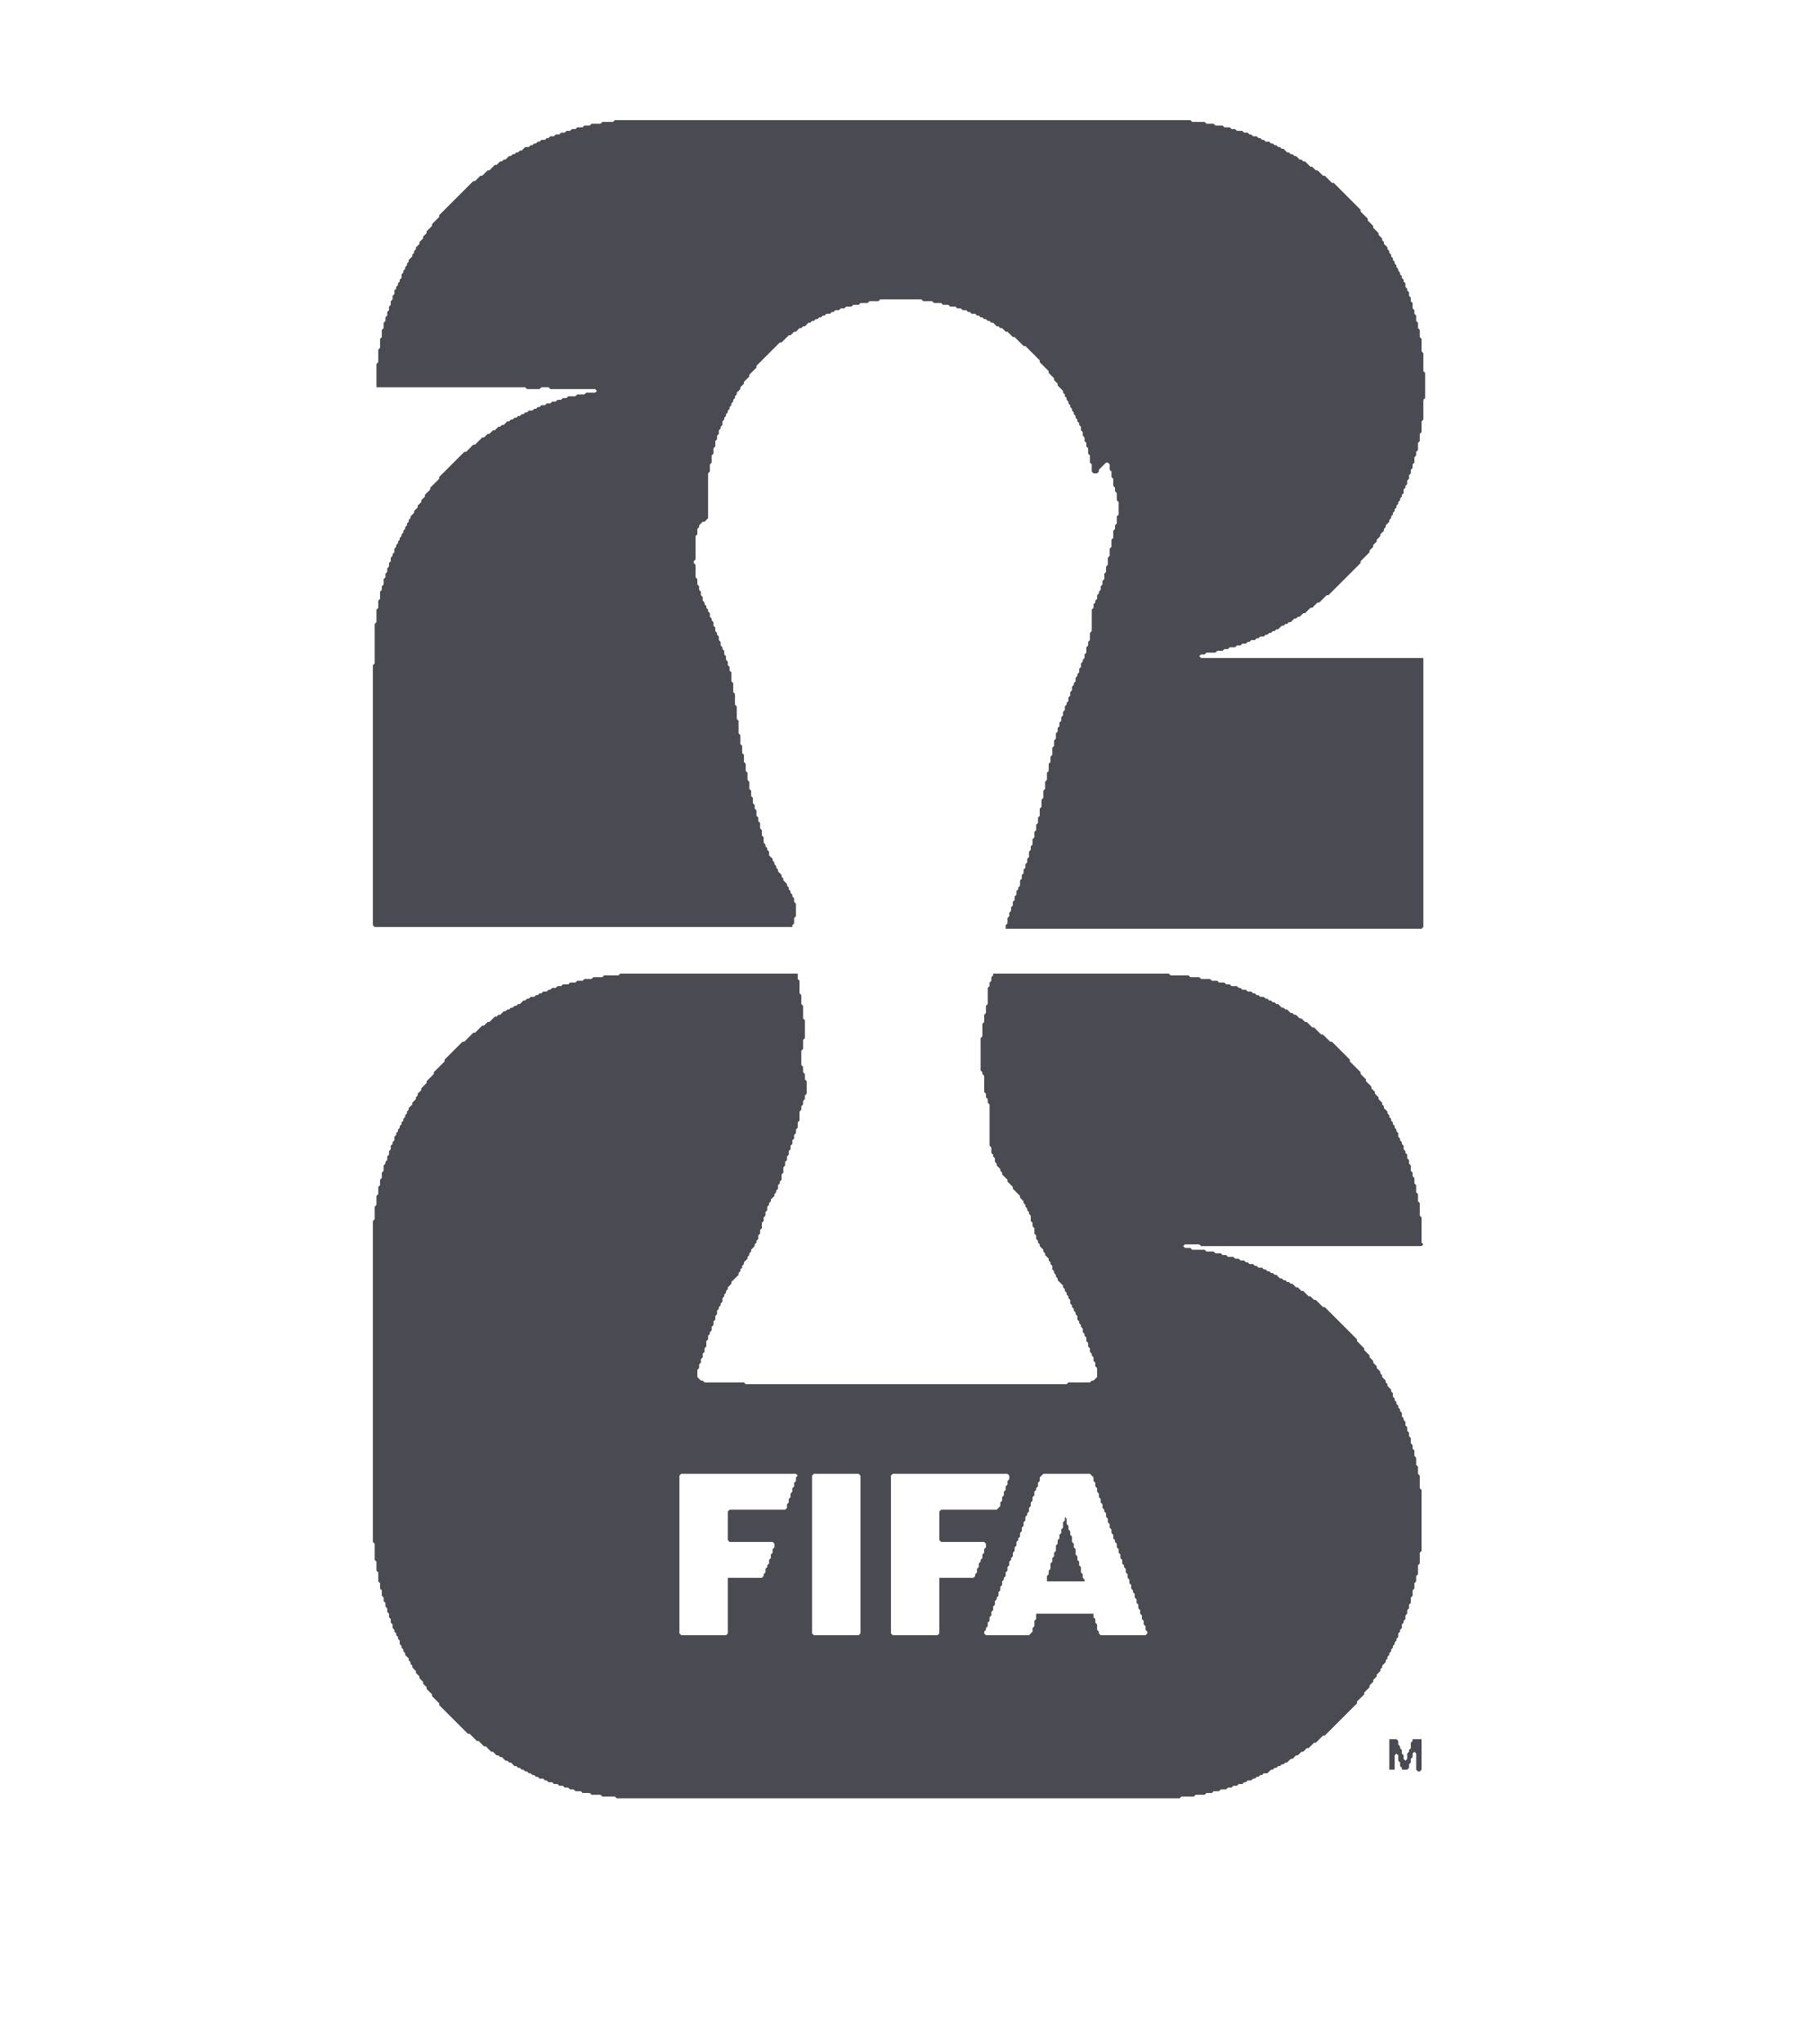
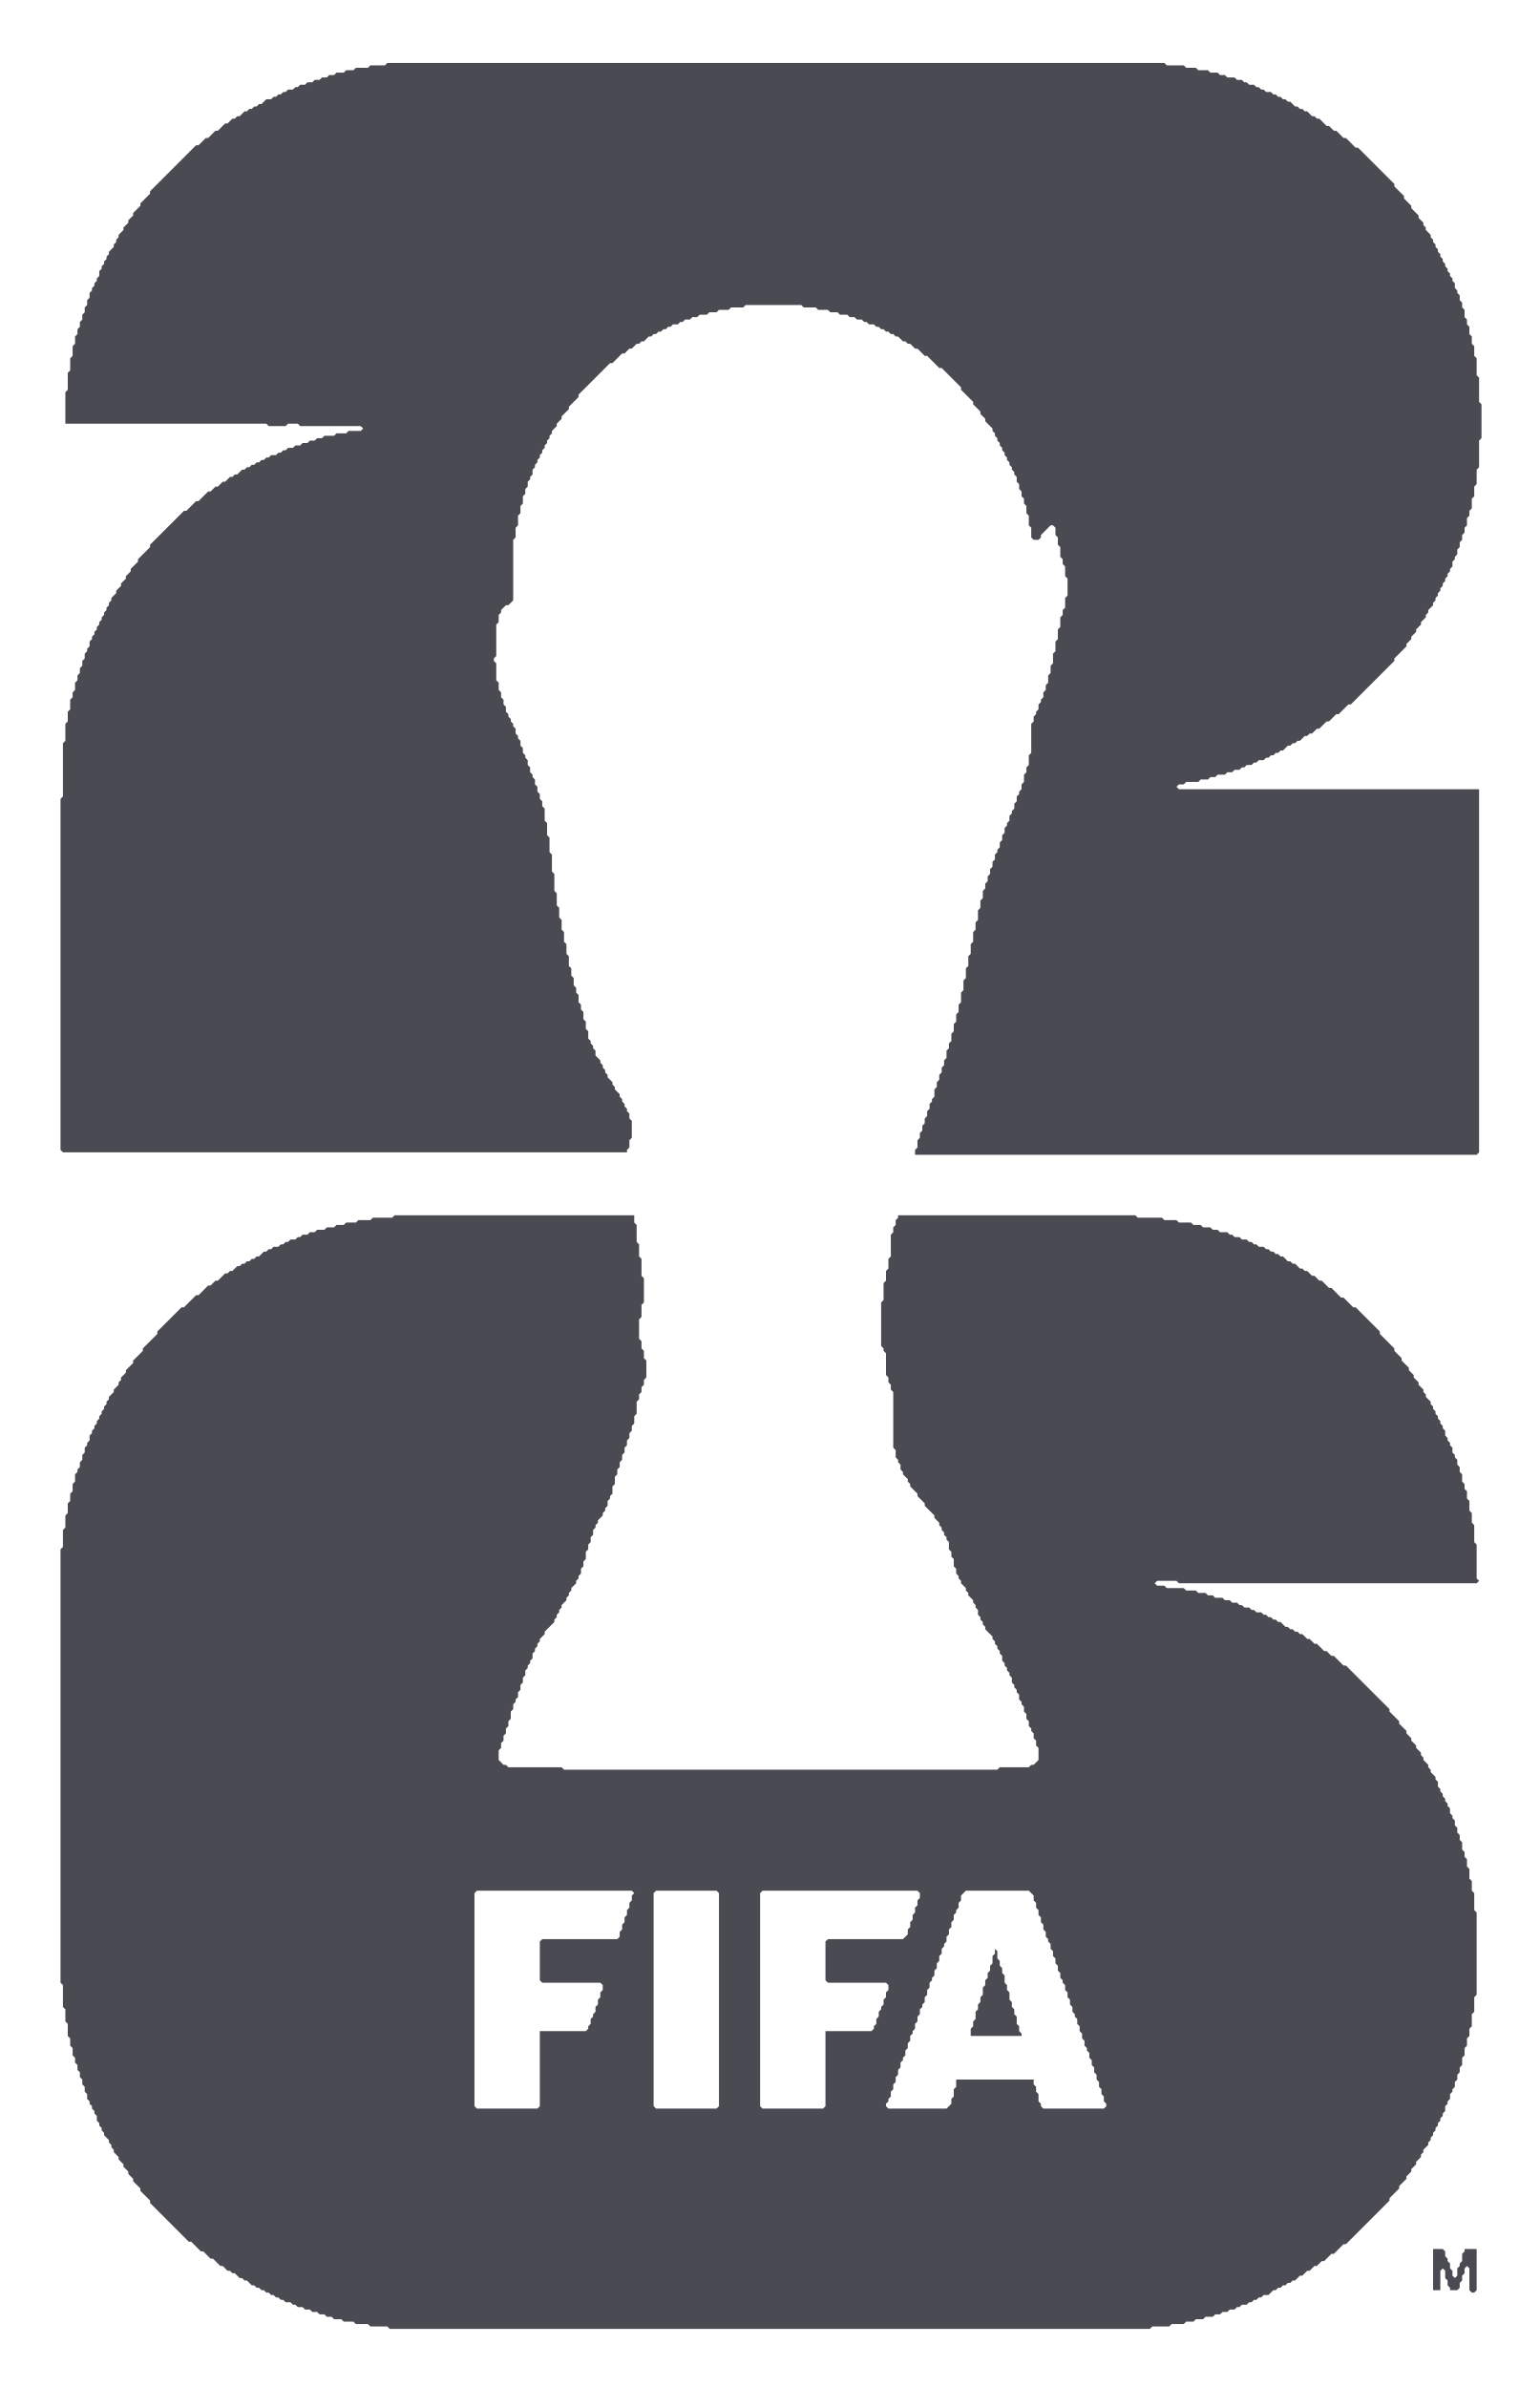
- <svg xmlns="http://www.w3.org/2000/svg" viewBox="70 200 1014 1140">
+ <svg xmlns="http://www.w3.org/2000/svg" viewBox="253 241 636 986">
  <g fill="#4a4a52" fill-rule="evenodd">
    <path d="M 845 1170 L 845 1187 L 848 1187 L 848 1179 L 849 1178 L 850 1179 L 850 1182 L 851 1183 L 851 1185 L 852 1186 L 852 1187 L 855 1187 L 856 1186 L 856 1184 L 857 1183 L 857 1181 L 858 1180 L 858 1178 L 859 1177 L 860 1178 L 860 1187 L 861 1188 L 862 1188 L 863 1187 L 863 1170 L 858 1170 L 858 1171 L 857 1172 L 857 1175 L 856 1176 L 856 1177 L 855 1178 L 855 1181 L 854 1182 L 853 1181 L 853 1179 L 852 1178 L 852 1176 L 851 1175 L 851 1174 L 850 1173 L 850 1171 L 849 1170 Z  M 664 1046 L 664 1048 L 663 1049 L 663 1052 L 662 1053 L 662 1055 L 661 1056 L 661 1058 L 660 1059 L 660 1061 L 659 1062 L 659 1065 L 658 1066 L 658 1068 L 657 1069 L 657 1071 L 656 1072 L 656 1075 L 655 1076 L 655 1078 L 654 1079 L 654 1082 L 675 1082 L 675 1081 L 674 1080 L 674 1078 L 673 1077 L 673 1074 L 672 1073 L 672 1071 L 671 1070 L 671 1068 L 670 1067 L 670 1064 L 669 1063 L 669 1061 L 668 1060 L 668 1057 L 667 1056 L 667 1054 L 666 1053 L 666 1051 L 665 1050 L 665 1047 Z  M 416 743 L 415 744 L 407 744 L 406 745 L 401 745 L 400 746 L 396 746 L 395 747 L 392 747 L 391 748 L 388 748 L 387 749 L 384 749 L 383 750 L 381 750 L 380 751 L 378 751 L 377 752 L 376 752 L 375 753 L 373 753 L 372 754 L 371 754 L 370 755 L 369 755 L 368 756 L 366 756 L 365 757 L 364 757 L 363 758 L 362 758 L 360 760 L 359 760 L 358 761 L 357 761 L 356 762 L 355 762 L 354 763 L 353 763 L 352 764 L 351 764 L 349 766 L 348 766 L 347 767 L 346 767 L 343 770 L 342 770 L 340 772 L 339 772 L 335 776 L 334 776 L 329 781 L 328 781 L 318 791 L 318 792 L 312 798 L 312 799 L 308 803 L 308 804 L 305 807 L 305 808 L 303 810 L 303 811 L 302 812 L 302 813 L 300 815 L 300 816 L 298 818 L 298 819 L 297 820 L 297 821 L 296 822 L 296 823 L 295 824 L 295 825 L 294 826 L 294 827 L 293 828 L 293 829 L 292 830 L 292 831 L 291 832 L 291 833 L 290 834 L 290 836 L 289 837 L 289 838 L 288 839 L 288 841 L 287 842 L 287 844 L 286 845 L 286 847 L 285 848 L 285 849 L 284 850 L 284 853 L 283 854 L 283 857 L 282 858 L 282 861 L 281 862 L 281 866 L 280 867 L 280 872 L 279 873 L 279 880 L 278 881 L 278 1060 L 279 1061 L 279 1070 L 280 1071 L 280 1076 L 281 1077 L 281 1082 L 282 1083 L 282 1086 L 283 1087 L 283 1090 L 284 1091 L 284 1093 L 285 1094 L 285 1096 L 286 1097 L 286 1099 L 287 1100 L 287 1102 L 288 1103 L 288 1105 L 289 1106 L 289 1108 L 290 1109 L 290 1110 L 291 1111 L 291 1112 L 292 1113 L 292 1114 L 293 1115 L 293 1117 L 294 1118 L 294 1119 L 295 1120 L 295 1121 L 296 1122 L 296 1123 L 298 1125 L 298 1126 L 299 1127 L 299 1128 L 300 1129 L 300 1130 L 302 1132 L 302 1133 L 304 1135 L 304 1136 L 306 1138 L 306 1139 L 308 1141 L 308 1142 L 311 1145 L 311 1146 L 315 1150 L 315 1151 L 331 1167 L 332 1167 L 336 1171 L 337 1171 L 340 1174 L 341 1174 L 344 1177 L 345 1177 L 347 1179 L 348 1179 L 349 1180 L 350 1180 L 352 1182 L 353 1182 L 354 1183 L 355 1183 L 357 1185 L 358 1185 L 359 1186 L 360 1186 L 361 1187 L 362 1187 L 363 1188 L 364 1188 L 365 1189 L 366 1189 L 367 1190 L 368 1190 L 369 1191 L 370 1191 L 371 1192 L 373 1192 L 374 1193 L 375 1193 L 376 1194 L 378 1194 L 379 1195 L 381 1195 L 382 1196 L 384 1196 L 385 1197 L 387 1197 L 388 1198 L 390 1198 L 391 1199 L 394 1199 L 395 1200 L 399 1200 L 400 1201 L 405 1201 L 406 1202 L 413 1202 L 414 1203 L 728 1203 L 729 1202 L 736 1202 L 737 1201 L 742 1201 L 743 1200 L 746 1200 L 747 1199 L 750 1199 L 751 1198 L 754 1198 L 755 1197 L 757 1197 L 758 1196 L 760 1196 L 761 1195 L 763 1195 L 764 1194 L 765 1194 L 766 1193 L 768 1193 L 769 1192 L 770 1192 L 771 1191 L 772 1191 L 773 1190 L 774 1190 L 775 1189 L 777 1189 L 779 1187 L 780 1187 L 781 1186 L 782 1186 L 783 1185 L 784 1185 L 785 1184 L 786 1184 L 787 1183 L 788 1183 L 790 1181 L 791 1181 L 793 1179 L 794 1179 L 796 1177 L 797 1177 L 799 1175 L 800 1175 L 803 1172 L 804 1172 L 808 1168 L 809 1168 L 827 1150 L 827 1149 L 831 1145 L 831 1144 L 834 1141 L 834 1140 L 836 1138 L 836 1137 L 838 1135 L 838 1134 L 840 1132 L 840 1131 L 841 1130 L 841 1129 L 843 1127 L 843 1126 L 844 1125 L 844 1124 L 845 1123 L 845 1122 L 846 1121 L 846 1120 L 847 1119 L 847 1118 L 848 1117 L 848 1116 L 849 1115 L 849 1114 L 850 1113 L 850 1111 L 851 1110 L 851 1109 L 852 1108 L 852 1106 L 853 1105 L 853 1104 L 854 1103 L 854 1101 L 855 1100 L 855 1098 L 856 1097 L 856 1095 L 857 1094 L 857 1091 L 858 1090 L 858 1087 L 859 1086 L 859 1083 L 860 1082 L 860 1079 L 861 1078 L 861 1073 L 862 1072 L 862 1066 L 863 1065 L 863 1031 L 862 1030 L 862 1023 L 861 1022 L 861 1018 L 860 1017 L 860 1013 L 859 1012 L 859 1009 L 858 1008 L 858 1006 L 857 1005 L 857 1002 L 856 1001 L 856 999 L 855 998 L 855 996 L 854 995 L 854 993 L 853 992 L 853 991 L 852 990 L 852 988 L 851 987 L 851 986 L 850 985 L 850 984 L 849 983 L 849 982 L 848 981 L 848 980 L 847 979 L 847 977 L 846 976 L 846 975 L 844 973 L 844 972 L 843 971 L 843 970 L 841 968 L 841 967 L 840 966 L 840 965 L 838 963 L 838 962 L 836 960 L 836 959 L 834 957 L 834 956 L 831 953 L 831 952 L 827 948 L 827 947 L 809 929 L 808 929 L 804 925 L 803 925 L 801 923 L 800 923 L 797 920 L 796 920 L 794 918 L 793 918 L 791 916 L 790 916 L 789 915 L 788 915 L 787 914 L 786 914 L 785 913 L 784 913 L 782 911 L 781 911 L 780 910 L 779 910 L 778 909 L 777 909 L 776 908 L 775 908 L 774 907 L 772 907 L 771 906 L 770 906 L 769 905 L 767 905 L 766 904 L 765 904 L 764 903 L 762 903 L 761 902 L 759 902 L 758 901 L 755 901 L 754 900 L 752 900 L 751 899 L 748 899 L 747 898 L 743 898 L 742 897 L 735 897 L 734 896 L 731 896 L 730 895 L 731 894 L 739 894 L 740 895 L 863 895 L 864 894 L 863 893 L 863 879 L 862 878 L 862 871 L 861 870 L 861 866 L 860 865 L 860 861 L 859 860 L 859 857 L 858 856 L 858 854 L 857 853 L 857 850 L 856 849 L 856 847 L 855 846 L 855 844 L 854 843 L 854 842 L 853 841 L 853 839 L 852 838 L 852 837 L 851 836 L 851 835 L 850 834 L 850 832 L 849 831 L 849 830 L 848 829 L 848 828 L 847 827 L 847 826 L 846 825 L 846 824 L 845 823 L 845 822 L 844 821 L 844 820 L 842 818 L 842 817 L 841 816 L 841 815 L 839 813 L 839 812 L 837 810 L 837 809 L 835 807 L 835 806 L 832 803 L 832 802 L 829 799 L 829 798 L 823 792 L 823 791 L 813 781 L 812 781 L 808 777 L 807 777 L 803 773 L 802 773 L 799 770 L 798 770 L 796 768 L 795 768 L 793 766 L 792 766 L 791 765 L 790 765 L 788 763 L 787 763 L 786 762 L 785 762 L 783 760 L 782 760 L 781 759 L 780 759 L 779 758 L 778 758 L 777 757 L 776 757 L 775 756 L 773 756 L 772 755 L 771 755 L 770 754 L 769 754 L 768 753 L 766 753 L 765 752 L 763 752 L 762 751 L 761 751 L 760 750 L 757 750 L 756 749 L 754 749 L 753 748 L 750 748 L 749 747 L 746 747 L 745 746 L 740 746 L 739 745 L 734 745 L 733 744 L 723 744 L 722 743 L 624 743 L 624 744 L 623 745 L 623 747 L 622 748 L 622 750 L 621 751 L 621 760 L 620 761 L 620 765 L 619 766 L 619 770 L 618 771 L 618 778 L 617 779 L 617 797 L 618 798 L 618 799 L 619 800 L 619 809 L 620 810 L 620 812 L 621 813 L 621 815 L 622 816 L 622 839 L 623 840 L 623 843 L 624 844 L 624 845 L 625 846 L 625 848 L 626 849 L 626 850 L 628 852 L 628 853 L 629 854 L 629 855 L 632 858 L 632 859 L 635 862 L 635 863 L 639 867 L 639 868 L 641 870 L 641 871 L 642 872 L 642 873 L 643 874 L 643 875 L 644 876 L 644 877 L 645 878 L 645 881 L 646 882 L 646 884 L 647 885 L 647 888 L 648 889 L 648 891 L 649 892 L 649 893 L 650 894 L 650 895 L 652 897 L 652 898 L 653 899 L 653 900 L 655 902 L 655 903 L 656 904 L 656 905 L 657 906 L 657 908 L 658 909 L 658 910 L 659 911 L 659 912 L 660 913 L 660 914 L 663 917 L 663 918 L 664 919 L 664 920 L 665 921 L 665 922 L 666 923 L 666 924 L 667 925 L 667 927 L 668 928 L 668 929 L 669 930 L 669 931 L 670 932 L 670 933 L 671 934 L 671 936 L 672 937 L 672 938 L 673 939 L 673 940 L 674 941 L 674 943 L 675 944 L 675 945 L 676 946 L 676 948 L 677 949 L 677 951 L 678 952 L 678 954 L 679 955 L 679 956 L 680 957 L 680 959 L 681 960 L 681 962 L 682 963 L 682 968 L 680 970 L 679 970 L 678 971 L 666 971 L 665 972 L 486 972 L 485 971 L 463 971 L 462 970 L 461 970 L 459 968 L 459 964 L 460 963 L 460 961 L 461 960 L 461 958 L 462 957 L 462 955 L 463 954 L 463 952 L 464 951 L 464 948 L 465 947 L 465 945 L 466 944 L 466 943 L 467 942 L 467 940 L 468 939 L 468 937 L 469 936 L 469 934 L 470 933 L 470 931 L 471 930 L 471 929 L 472 928 L 472 927 L 473 926 L 473 924 L 474 923 L 474 922 L 475 921 L 475 920 L 476 919 L 476 918 L 478 916 L 478 915 L 482 911 L 482 910 L 483 909 L 483 908 L 484 907 L 484 906 L 485 905 L 485 904 L 487 902 L 487 901 L 488 900 L 488 899 L 489 898 L 489 897 L 491 895 L 491 894 L 492 893 L 492 892 L 493 891 L 493 889 L 494 888 L 494 886 L 495 885 L 495 882 L 496 881 L 496 879 L 497 878 L 497 876 L 498 875 L 498 873 L 499 872 L 499 871 L 500 870 L 500 869 L 502 867 L 502 866 L 503 865 L 503 864 L 504 863 L 504 861 L 505 860 L 505 859 L 506 858 L 506 855 L 507 854 L 507 851 L 508 850 L 508 848 L 509 847 L 509 845 L 510 844 L 510 842 L 511 841 L 511 839 L 512 838 L 512 836 L 513 835 L 513 833 L 514 832 L 514 830 L 515 829 L 515 826 L 516 825 L 516 820 L 517 819 L 517 817 L 518 816 L 518 814 L 519 813 L 519 811 L 520 810 L 520 803 L 519 802 L 519 799 L 518 798 L 518 795 L 517 794 L 517 786 L 518 785 L 518 780 L 519 779 L 519 769 L 518 768 L 518 761 L 517 760 L 517 755 L 516 754 L 516 747 L 515 746 L 515 743 Z  M 652 1022 L 678 1022 L 680 1024 L 680 1026 L 681 1027 L 681 1029 L 682 1030 L 682 1032 L 683 1033 L 683 1035 L 684 1036 L 684 1038 L 685 1039 L 685 1041 L 686 1042 L 686 1043 L 687 1044 L 687 1046 L 688 1047 L 688 1049 L 689 1050 L 689 1052 L 690 1053 L 690 1055 L 691 1056 L 691 1058 L 692 1059 L 692 1060 L 693 1061 L 693 1063 L 694 1064 L 694 1066 L 695 1067 L 695 1069 L 696 1070 L 696 1072 L 697 1073 L 697 1074 L 698 1075 L 698 1077 L 699 1078 L 699 1080 L 700 1081 L 700 1083 L 701 1084 L 701 1086 L 702 1087 L 702 1088 L 703 1089 L 703 1091 L 704 1092 L 704 1094 L 705 1095 L 705 1097 L 706 1098 L 706 1100 L 707 1101 L 707 1103 L 708 1104 L 708 1106 L 709 1107 L 709 1109 L 710 1110 L 710 1111 L 709 1112 L 684 1112 L 683 1111 L 683 1110 L 682 1109 L 682 1106 L 681 1105 L 681 1103 L 680 1102 L 680 1100 L 648 1100 L 648 1103 L 647 1104 L 647 1107 L 646 1108 L 646 1110 L 644 1112 L 620 1112 L 619 1111 L 619 1110 L 620 1109 L 620 1108 L 621 1107 L 621 1105 L 622 1104 L 622 1102 L 623 1101 L 623 1099 L 624 1098 L 624 1096 L 625 1095 L 625 1093 L 626 1092 L 626 1091 L 627 1090 L 627 1088 L 628 1087 L 628 1085 L 629 1084 L 629 1082 L 630 1081 L 630 1080 L 631 1079 L 631 1077 L 632 1076 L 632 1074 L 633 1073 L 633 1071 L 634 1070 L 634 1069 L 635 1068 L 635 1066 L 636 1065 L 636 1063 L 637 1062 L 637 1060 L 638 1059 L 638 1058 L 639 1057 L 639 1055 L 640 1054 L 640 1052 L 641 1051 L 641 1049 L 642 1048 L 642 1046 L 643 1045 L 643 1044 L 644 1043 L 644 1041 L 645 1040 L 645 1038 L 646 1037 L 646 1035 L 647 1034 L 647 1032 L 648 1031 L 648 1030 L 649 1029 L 649 1027 L 650 1026 L 650 1024 Z  M 567 1023 L 568 1022 L 632 1022 L 633 1023 L 633 1025 L 632 1026 L 632 1028 L 631 1029 L 631 1031 L 630 1032 L 630 1034 L 629 1035 L 629 1037 L 628 1038 L 628 1040 L 626 1042 L 595 1042 L 594 1043 L 594 1059 L 595 1060 L 619 1060 L 620 1061 L 620 1063 L 619 1064 L 619 1066 L 618 1067 L 618 1069 L 617 1070 L 617 1071 L 616 1072 L 616 1074 L 615 1075 L 615 1077 L 614 1078 L 614 1079 L 613 1080 L 594 1080 L 594 1111 L 593 1112 L 568 1112 L 567 1111 Z  M 523 1023 L 524 1022 L 549 1022 L 550 1023 L 550 1111 L 549 1112 L 524 1112 L 523 1111 Z  M 449 1023 L 450 1022 L 514 1022 L 515 1023 L 514 1024 L 514 1026 L 513 1027 L 513 1029 L 512 1030 L 512 1032 L 511 1033 L 511 1035 L 510 1036 L 510 1038 L 509 1039 L 509 1041 L 508 1042 L 477 1042 L 476 1043 L 476 1059 L 477 1060 L 501 1060 L 502 1061 L 502 1063 L 501 1064 L 501 1066 L 500 1067 L 500 1069 L 499 1070 L 499 1072 L 498 1073 L 498 1074 L 497 1075 L 497 1077 L 496 1078 L 496 1079 L 495 1080 L 476 1080 L 476 1111 L 475 1112 L 450 1112 L 449 1111 Z  M 413 267 L 412 268 L 406 268 L 405 269 L 400 269 L 399 270 L 396 270 L 395 271 L 392 271 L 391 272 L 389 272 L 388 273 L 386 273 L 385 274 L 383 274 L 382 275 L 380 275 L 379 276 L 377 276 L 376 277 L 375 277 L 374 278 L 372 278 L 371 279 L 370 279 L 369 280 L 368 280 L 367 281 L 366 281 L 365 282 L 363 282 L 361 284 L 360 284 L 359 285 L 358 285 L 357 286 L 356 286 L 355 287 L 354 287 L 352 289 L 351 289 L 350 290 L 349 290 L 347 292 L 346 292 L 343 295 L 342 295 L 339 298 L 338 298 L 335 301 L 334 301 L 315 320 L 315 321 L 311 325 L 311 326 L 308 329 L 308 330 L 306 332 L 306 333 L 304 335 L 304 336 L 302 338 L 302 339 L 301 340 L 301 341 L 300 342 L 300 343 L 298 345 L 298 346 L 297 347 L 297 348 L 296 349 L 296 350 L 295 351 L 295 352 L 294 353 L 294 355 L 293 356 L 293 357 L 292 358 L 292 359 L 291 360 L 291 361 L 290 362 L 290 364 L 289 365 L 289 367 L 288 368 L 288 370 L 287 371 L 287 373 L 286 374 L 286 376 L 285 377 L 285 379 L 284 380 L 284 383 L 283 384 L 283 388 L 282 389 L 282 394 L 281 395 L 281 402 L 280 403 L 280 416 L 363 416 L 364 417 L 371 417 L 372 416 L 376 416 L 377 417 L 402 417 L 403 418 L 402 419 L 397 419 L 396 420 L 392 420 L 391 421 L 387 421 L 386 422 L 384 422 L 383 423 L 381 423 L 380 424 L 378 424 L 377 425 L 375 425 L 374 426 L 372 426 L 371 427 L 370 427 L 369 428 L 368 428 L 367 429 L 365 429 L 364 430 L 363 430 L 362 431 L 361 431 L 360 432 L 359 432 L 358 433 L 357 433 L 356 434 L 355 434 L 354 435 L 353 435 L 351 437 L 350 437 L 349 438 L 348 438 L 346 440 L 345 440 L 343 442 L 342 442 L 340 444 L 339 444 L 335 448 L 334 448 L 330 452 L 329 452 L 315 466 L 315 467 L 310 472 L 310 473 L 307 476 L 307 477 L 305 479 L 305 480 L 303 482 L 303 483 L 301 485 L 301 486 L 299 488 L 299 489 L 298 490 L 298 491 L 297 492 L 297 493 L 296 494 L 296 495 L 295 496 L 295 497 L 294 498 L 294 499 L 293 500 L 293 501 L 292 502 L 292 503 L 291 504 L 291 505 L 290 506 L 290 508 L 289 509 L 289 510 L 288 511 L 288 513 L 287 514 L 287 516 L 286 517 L 286 519 L 285 520 L 285 522 L 284 523 L 284 526 L 283 527 L 283 529 L 282 530 L 282 534 L 281 535 L 281 539 L 280 540 L 280 547 L 279 548 L 279 570 L 278 571 L 278 716 L 279 717 L 512 717 L 512 716 L 513 715 L 513 712 L 514 711 L 514 704 L 513 703 L 513 701 L 512 700 L 512 699 L 511 698 L 511 697 L 510 696 L 510 695 L 509 694 L 509 693 L 507 691 L 507 690 L 506 689 L 506 688 L 504 686 L 504 685 L 503 684 L 503 683 L 502 682 L 502 681 L 501 680 L 501 679 L 499 677 L 499 675 L 498 674 L 498 673 L 497 672 L 497 671 L 496 670 L 496 667 L 495 666 L 495 663 L 494 662 L 494 659 L 493 658 L 493 656 L 492 655 L 492 652 L 491 651 L 491 649 L 490 648 L 490 645 L 489 644 L 489 641 L 488 640 L 488 636 L 487 635 L 487 631 L 486 630 L 486 626 L 485 625 L 485 621 L 484 620 L 484 616 L 483 615 L 483 610 L 482 609 L 482 602 L 481 601 L 481 594 L 480 593 L 480 587 L 479 586 L 479 581 L 478 580 L 478 575 L 477 574 L 477 572 L 476 571 L 476 569 L 475 568 L 475 566 L 474 565 L 474 563 L 473 562 L 473 561 L 472 560 L 472 558 L 471 557 L 471 555 L 470 554 L 470 553 L 469 552 L 469 550 L 468 549 L 468 547 L 467 546 L 467 545 L 466 544 L 466 542 L 465 541 L 465 540 L 464 539 L 464 538 L 463 537 L 463 536 L 462 535 L 462 533 L 461 532 L 461 530 L 460 529 L 460 527 L 459 526 L 459 523 L 458 522 L 458 515 L 457 514 L 457 513 L 458 512 L 458 499 L 459 498 L 459 495 L 460 494 L 460 493 L 462 491 L 463 491 L 465 489 L 465 464 L 466 463 L 466 459 L 467 458 L 467 454 L 468 453 L 468 450 L 469 449 L 469 446 L 470 445 L 470 443 L 471 442 L 471 440 L 472 439 L 472 438 L 473 437 L 473 435 L 474 434 L 474 433 L 475 432 L 475 431 L 476 430 L 476 429 L 477 428 L 477 427 L 478 426 L 478 425 L 479 424 L 479 423 L 480 422 L 480 421 L 481 420 L 481 419 L 483 417 L 483 416 L 485 414 L 485 413 L 488 410 L 488 409 L 492 405 L 492 404 L 505 391 L 506 391 L 510 387 L 511 387 L 513 385 L 514 385 L 516 383 L 517 383 L 518 382 L 519 382 L 521 380 L 522 380 L 523 379 L 524 379 L 525 378 L 526 378 L 527 377 L 528 377 L 529 376 L 530 376 L 531 375 L 533 375 L 534 374 L 535 374 L 536 373 L 538 373 L 539 372 L 541 372 L 542 371 L 545 371 L 546 370 L 549 370 L 550 369 L 554 369 L 555 368 L 560 368 L 561 367 L 584 367 L 585 368 L 590 368 L 591 369 L 595 369 L 596 370 L 599 370 L 600 371 L 603 371 L 604 372 L 606 372 L 607 373 L 609 373 L 610 374 L 611 374 L 612 375 L 614 375 L 615 376 L 616 376 L 617 377 L 618 377 L 619 378 L 620 378 L 621 379 L 622 379 L 623 380 L 624 380 L 626 382 L 627 382 L 628 383 L 629 383 L 631 385 L 632 385 L 635 388 L 636 388 L 641 393 L 642 393 L 650 401 L 650 402 L 655 407 L 655 408 L 658 411 L 658 412 L 660 414 L 660 415 L 663 418 L 663 419 L 664 420 L 664 421 L 665 422 L 665 423 L 666 424 L 666 425 L 667 426 L 667 427 L 668 428 L 668 429 L 669 430 L 669 431 L 670 432 L 670 433 L 671 434 L 671 435 L 672 436 L 672 437 L 673 438 L 673 440 L 674 441 L 674 443 L 675 444 L 675 446 L 676 447 L 676 449 L 677 450 L 677 453 L 678 454 L 678 458 L 679 459 L 679 463 L 680 464 L 682 464 L 683 463 L 683 462 L 687 458 L 688 458 L 689 459 L 689 462 L 690 463 L 690 466 L 691 467 L 691 471 L 692 472 L 692 474 L 693 475 L 693 479 L 694 480 L 694 487 L 693 488 L 693 492 L 692 493 L 692 495 L 691 496 L 691 500 L 690 501 L 690 505 L 689 506 L 689 510 L 688 511 L 688 515 L 687 516 L 687 519 L 686 520 L 686 523 L 685 524 L 685 526 L 684 527 L 684 529 L 683 530 L 683 531 L 682 532 L 682 534 L 681 535 L 681 536 L 680 537 L 680 539 L 679 540 L 679 552 L 678 553 L 678 557 L 677 558 L 677 560 L 676 561 L 676 564 L 675 565 L 675 567 L 674 568 L 674 569 L 673 570 L 673 572 L 672 573 L 672 575 L 671 576 L 671 577 L 670 578 L 670 580 L 669 581 L 669 582 L 668 583 L 668 585 L 667 586 L 667 588 L 666 589 L 666 591 L 665 592 L 665 593 L 664 594 L 664 596 L 663 597 L 663 599 L 662 600 L 662 602 L 661 603 L 661 605 L 660 606 L 660 608 L 659 609 L 659 612 L 658 613 L 658 616 L 657 617 L 657 621 L 656 622 L 656 625 L 655 626 L 655 630 L 654 631 L 654 635 L 653 636 L 653 640 L 652 641 L 652 645 L 651 646 L 651 650 L 650 651 L 650 655 L 649 656 L 649 659 L 648 660 L 648 663 L 647 664 L 647 667 L 646 668 L 646 671 L 645 672 L 645 674 L 644 675 L 644 678 L 643 679 L 643 681 L 642 682 L 642 684 L 641 685 L 641 687 L 640 688 L 640 690 L 639 691 L 639 694 L 638 695 L 638 696 L 637 697 L 637 699 L 636 700 L 636 702 L 635 703 L 635 705 L 634 706 L 634 708 L 633 709 L 633 711 L 632 712 L 632 715 L 631 716 L 631 718 L 863 718 L 864 717 L 864 567 L 740 567 L 739 566 L 740 565 L 742 565 L 743 564 L 748 564 L 749 563 L 752 563 L 753 562 L 755 562 L 756 561 L 759 561 L 760 560 L 762 560 L 763 559 L 765 559 L 766 558 L 767 558 L 768 557 L 770 557 L 771 556 L 772 556 L 773 555 L 775 555 L 776 554 L 777 554 L 778 553 L 779 553 L 780 552 L 781 552 L 782 551 L 783 551 L 785 549 L 786 549 L 787 548 L 788 548 L 789 547 L 790 547 L 792 545 L 793 545 L 794 544 L 795 544 L 797 542 L 798 542 L 801 539 L 802 539 L 805 536 L 806 536 L 810 532 L 811 532 L 829 514 L 829 513 L 834 508 L 834 507 L 836 505 L 836 504 L 838 502 L 838 501 L 840 499 L 840 498 L 842 496 L 842 495 L 843 494 L 843 493 L 845 491 L 845 490 L 846 489 L 846 488 L 847 487 L 847 486 L 848 485 L 848 484 L 849 483 L 849 482 L 850 481 L 850 480 L 851 479 L 851 478 L 852 477 L 852 476 L 853 475 L 853 473 L 854 472 L 854 471 L 855 470 L 855 468 L 856 467 L 856 465 L 857 464 L 857 462 L 858 461 L 858 459 L 859 458 L 859 455 L 860 454 L 860 452 L 861 451 L 861 447 L 862 446 L 862 442 L 863 441 L 863 435 L 864 434 L 864 423 L 865 422 L 865 408 L 864 407 L 864 397 L 863 396 L 863 389 L 862 388 L 862 384 L 861 383 L 861 380 L 860 379 L 860 376 L 859 375 L 859 373 L 858 372 L 858 369 L 857 368 L 857 366 L 856 365 L 856 363 L 855 362 L 855 361 L 854 360 L 854 358 L 853 357 L 853 356 L 852 355 L 852 354 L 851 353 L 851 352 L 850 351 L 850 350 L 849 349 L 849 348 L 848 347 L 848 346 L 847 345 L 847 344 L 846 343 L 846 342 L 845 341 L 845 340 L 844 339 L 844 338 L 842 336 L 842 335 L 841 334 L 841 333 L 839 331 L 839 330 L 836 327 L 836 326 L 833 323 L 833 322 L 829 318 L 829 317 L 814 302 L 813 302 L 809 298 L 808 298 L 805 295 L 804 295 L 802 293 L 801 293 L 798 290 L 797 290 L 796 289 L 795 289 L 793 287 L 792 287 L 791 286 L 790 286 L 789 285 L 788 285 L 786 283 L 785 283 L 784 282 L 783 282 L 782 281 L 781 281 L 780 280 L 779 280 L 778 279 L 776 279 L 775 278 L 774 278 L 773 277 L 772 277 L 771 276 L 769 276 L 768 275 L 767 275 L 766 274 L 764 274 L 763 273 L 760 273 L 759 272 L 757 272 L 756 271 L 753 271 L 752 270 L 748 270 L 747 269 L 743 269 L 742 268 L 735 268 L 734 267 Z  M 975 95 L 974 96 L 974 98 L 973 99 L 973 100 L 972 101 L 972 103 L 971 104 L 971 105 L 970 106 L 970 108 L 969 109 L 969 110 L 968 111 L 968 112 L 967 113 L 967 115 L 966 116 L 966 117 L 965 118 L 965 120 L 964 121 L 964 123 L 975 123 Z  M 739 42 L 738 43 L 731 43 L 730 44 L 727 44 L 726 45 L 723 45 L 722 46 L 720 46 L 719 47 L 718 47 L 717 48 L 715 48 L 714 49 L 713 49 L 712 50 L 711 50 L 710 51 L 709 51 L 707 53 L 706 53 L 704 55 L 703 55 L 701 57 L 700 57 L 689 68 L 689 69 L 686 72 L 686 73 L 684 75 L 684 76 L 683 77 L 683 78 L 681 80 L 681 81 L 680 82 L 680 84 L 679 85 L 679 86 L 678 87 L 678 88 L 677 89 L 677 91 L 676 92 L 676 94 L 675 95 L 675 97 L 674 98 L 674 103 L 673 104 L 673 125 L 674 126 L 674 130 L 675 131 L 675 134 L 676 135 L 676 138 L 677 139 L 677 140 L 678 141 L 678 143 L 679 144 L 679 145 L 680 146 L 680 147 L 681 148 L 681 149 L 682 150 L 682 151 L 684 153 L 684 154 L 685 155 L 685 156 L 688 159 L 688 160 L 700 172 L 701 172 L 704 175 L 705 175 L 707 177 L 708 177 L 709 178 L 710 178 L 711 179 L 712 179 L 713 180 L 714 180 L 715 181 L 716 181 L 717 182 L 718 182 L 719 183 L 721 183 L 722 184 L 725 184 L 726 185 L 729 185 L 730 186 L 735 186 L 736 187 L 1032 187 L 1033 186 L 1038 186 L 1039 185 L 1042 185 L 1043 184 L 1046 184 L 1047 183 L 1049 183 L 1050 182 L 1051 182 L 1052 181 L 1053 181 L 1054 180 L 1055 180 L 1056 179 L 1057 179 L 1058 178 L 1059 178 L 1060 177 L 1061 177 L 1063 175 L 1064 175 L 1066 173 L 1067 173 L 1080 160 L 1080 159 L 1083 156 L 1083 155 L 1085 153 L 1085 152 L 1086 151 L 1086 150 L 1087 149 L 1087 148 L 1088 147 L 1088 146 L 1089 145 L 1089 144 L 1090 143 L 1090 141 L 1091 140 L 1091 138 L 1092 137 L 1092 135 L 1093 134 L 1093 131 L 1094 130 L 1094 126 L 1095 125 L 1095 105 L 1094 104 L 1094 99 L 1093 98 L 1093 95 L 1092 94 L 1092 92 L 1091 91 L 1091 89 L 1090 88 L 1090 87 L 1089 86 L 1089 84 L 1088 83 L 1088 82 L 1087 81 L 1087 80 L 1086 79 L 1086 78 L 1084 76 L 1084 75 L 1082 73 L 1082 72 L 1079 69 L 1079 68 L 1069 58 L 1068 58 L 1065 55 L 1064 55 L 1062 53 L 1061 53 L 1059 51 L 1058 51 L 1057 50 L 1056 50 L 1055 49 L 1054 49 L 1053 48 L 1052 48 L 1051 47 L 1049 47 L 1048 46 L 1046 46 L 1045 45 L 1042 45 L 1041 44 L 1038 44 L 1037 43 L 1030 43 L 1029 42 Z  M 972 74 L 991 74 L 992 75 L 992 122 L 993 123 L 997 123 L 998 122 L 999 123 L 999 134 L 1000 135 L 998 137 L 992 137 L 992 152 L 991 153 L 976 153 L 975 152 L 975 137 L 950 137 L 949 136 L 949 122 L 950 121 L 950 120 L 951 119 L 951 117 L 952 116 L 952 115 L 953 114 L 953 113 L 954 112 L 954 111 L 955 110 L 955 109 L 956 108 L 956 107 L 957 106 L 957 105 L 958 104 L 958 102 L 959 101 L 959 100 L 960 99 L 960 98 L 961 97 L 961 95 L 962 94 L 962 93 L 963 92 L 963 91 L 964 90 L 964 89 L 965 88 L 965 87 L 966 86 L 966 85 L 967 84 L 967 82 L 968 81 L 968 80 L 969 79 L 969 78 L 970 77 L 970 76 Z  M 871 75 L 872 74 L 888 74 L 889 75 L 889 77 L 890 78 L 890 81 L 891 82 L 891 85 L 892 86 L 892 88 L 893 89 L 893 92 L 894 93 L 894 96 L 895 97 L 895 99 L 896 100 L 896 103 L 897 104 L 897 108 L 898 109 L 899 109 L 899 106 L 900 105 L 900 102 L 901 101 L 901 98 L 902 97 L 902 95 L 903 94 L 903 91 L 904 90 L 904 88 L 905 87 L 905 84 L 906 83 L 906 80 L 907 79 L 907 77 L 908 76 L 908 75 L 909 74 L 924 74 L 925 75 L 925 77 L 924 78 L 924 79 L 923 80 L 923 82 L 922 83 L 922 85 L 921 86 L 921 88 L 920 89 L 920 91 L 919 92 L 919 94 L 918 95 L 918 96 L 917 97 L 917 99 L 916 100 L 916 102 L 915 103 L 915 105 L 914 106 L 914 108 L 913 109 L 913 110 L 912 111 L 912 113 L 911 114 L 911 116 L 910 117 L 910 119 L 909 120 L 909 122 L 908 123 L 908 125 L 907 126 L 907 128 L 906 129 L 906 152 L 905 153 L 890 153 L 889 152 L 889 127 L 888 126 L 888 124 L 887 123 L 887 121 L 886 120 L 886 118 L 885 117 L 885 115 L 884 114 L 884 112 L 883 111 L 883 110 L 882 109 L 882 107 L 881 106 L 881 104 L 880 103 L 880 101 L 879 100 L 879 98 L 878 97 L 878 95 L 877 94 L 877 92 L 876 91 L 876 89 L 875 88 L 875 87 L 874 86 L 874 84 L 873 83 L 873 81 L 872 80 L 872 78 L 871 77 Z  M 771 75 L 772 74 L 809 74 L 810 75 L 810 88 L 809 89 L 788 89 L 788 106 L 806 106 L 807 107 L 807 119 L 806 120 L 789 120 L 788 121 L 788 139 L 809 139 L 810 140 L 810 152 L 809 153 L 772 153 L 771 152 Z  M 837 74 L 838 73 L 848 73 L 849 74 L 853 74 L 854 75 L 855 75 L 856 76 L 857 76 L 858 77 L 859 77 L 864 82 L 864 83 L 865 84 L 865 85 L 866 86 L 866 88 L 867 89 L 867 100 L 866 101 L 852 101 L 851 100 L 851 95 L 850 94 L 850 91 L 847 88 L 846 88 L 845 87 L 841 87 L 840 88 L 838 88 L 836 90 L 836 91 L 835 92 L 835 136 L 839 140 L 847 140 L 850 137 L 850 136 L 851 135 L 851 124 L 844 124 L 843 123 L 843 112 L 844 111 L 867 111 L 868 112 L 868 133 L 867 134 L 867 138 L 866 139 L 866 141 L 865 142 L 865 143 L 864 144 L 864 145 L 858 151 L 857 151 L 856 152 L 855 152 L 854 153 L 851 153 L 850 154 L 835 154 L 834 153 L 831 153 L 830 152 L 829 152 L 828 151 L 827 151 L 821 145 L 821 144 L 820 143 L 820 142 L 819 141 L 819 139 L 818 138 L 818 132 L 817 131 L 817 96 L 818 95 L 818 90 L 819 89 L 819 87 L 820 86 L 820 85 L 821 84 L 821 83 L 827 77 L 828 77 L 829 76 L 830 76 L 831 75 L 833 75 L 834 74 Z " />
  </g>
</svg>
